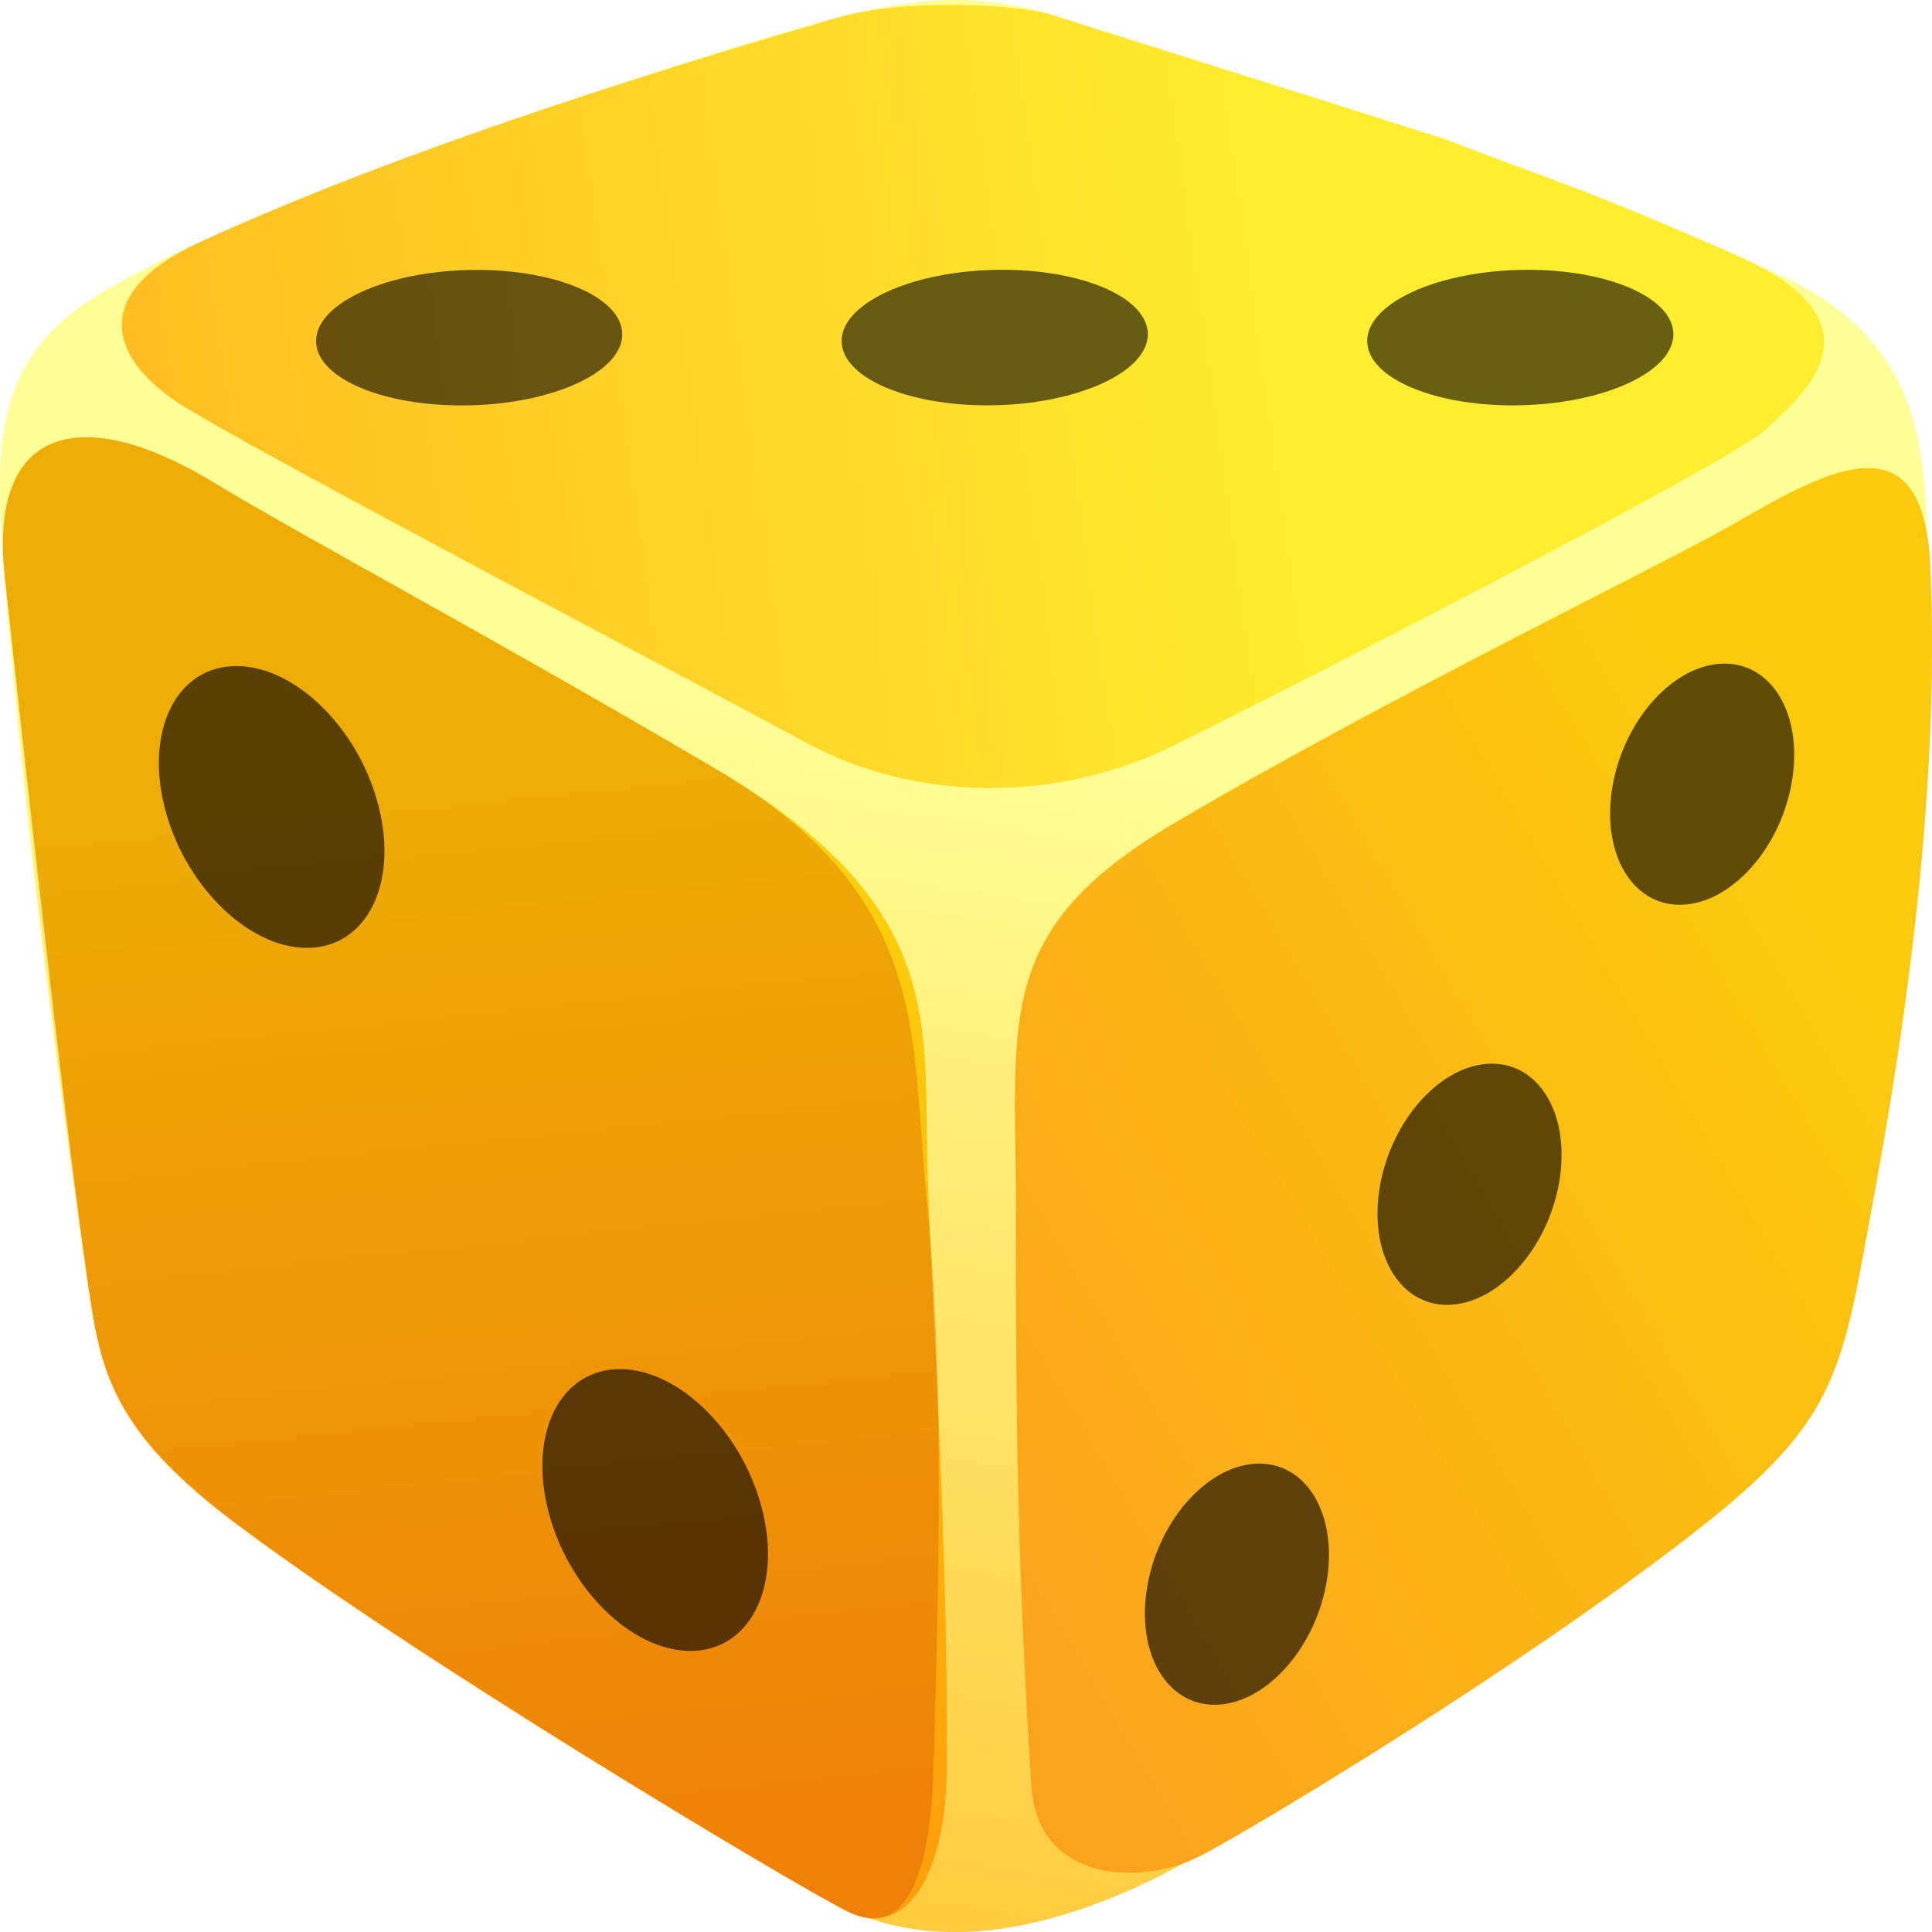
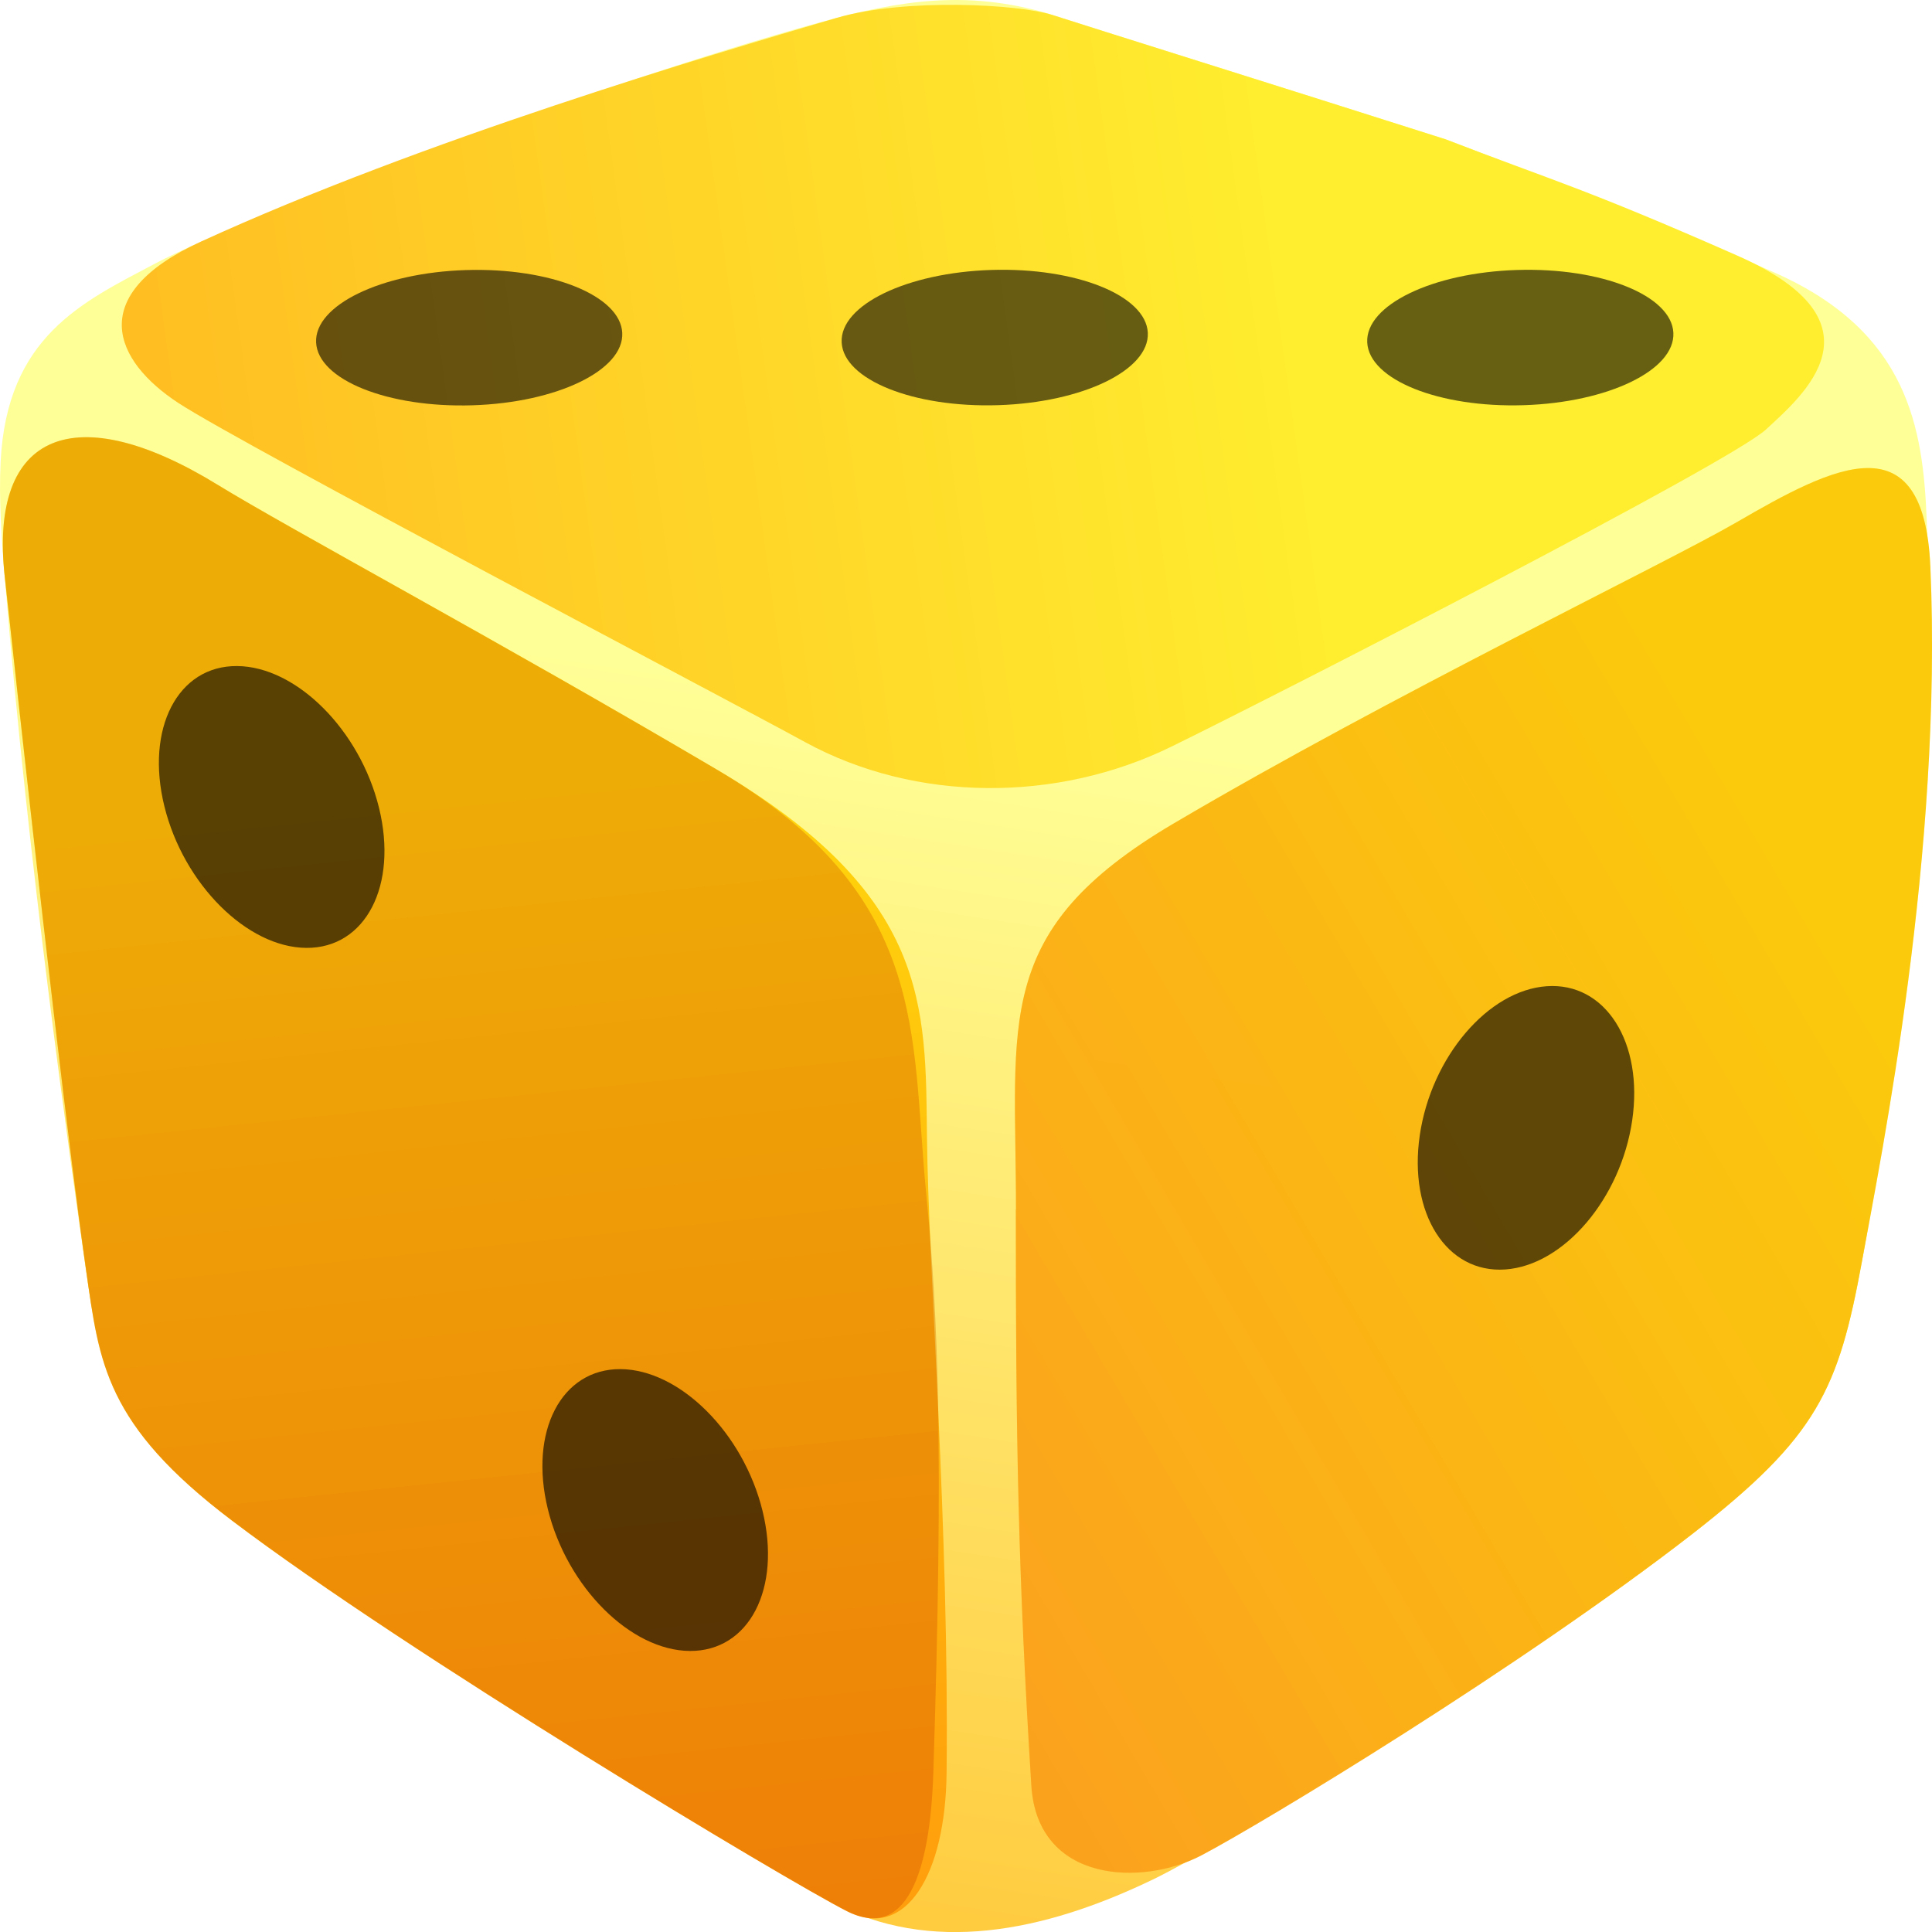
<svg xmlns="http://www.w3.org/2000/svg" xmlns:xlink="http://www.w3.org/1999/xlink" width="13.7mm" height="13.7mm" viewBox="0 0 13.7 13.7" version="1.1" id="svg2787">
  <defs id="defs2784">
    <linearGradient id="linearGradient29618">
      <stop style="stop-color:#ffff97;stop-opacity:1;" offset="0" id="stop29614" />
      <stop style="stop-color:#ffc22f;stop-opacity:1;" offset="1" id="stop29616" />
    </linearGradient>
    <linearGradient id="linearGradient28356">
      <stop style="stop-color:#ffee2f;stop-opacity:1;" offset="0" id="stop28352" />
      <stop style="stop-color:#ffbc21;stop-opacity:1;" offset="1" id="stop28354" />
    </linearGradient>
    <linearGradient id="linearGradient27581">
      <stop style="stop-color:#fedb13;stop-opacity:1;" offset="0" id="stop27577" />
      <stop style="stop-color:#feac2c;stop-opacity:0.99;" offset="1" id="stop27579" />
    </linearGradient>
    <linearGradient id="linearGradient28348">
      <stop style="stop-color:#ff9e0c;stop-opacity:1;" offset="0" id="stop28344" />
      <stop style="stop-color:#ffd60c;stop-opacity:1;" offset="1" id="stop28346" />
    </linearGradient>
    <linearGradient xlink:href="#linearGradient29618" id="linearGradient13" gradientUnits="userSpaceOnUse" gradientTransform="matrix(-0.8851623,-0.02507103,-0.01330776,0.854134,48.39433,-5.458818)" x1="11.718" y1="12.933" x2="13.229" y2="24.658" />
    <linearGradient xlink:href="#linearGradient28356" id="linearGradient14" gradientUnits="userSpaceOnUse" gradientTransform="matrix(-0.416507,0.01305986,0.01949242,0.4022626,45.83872,-15.21181)" x1="18.775" y1="42.216" x2="39.632" y2="44.025" />
    <linearGradient xlink:href="#linearGradient27581" id="linearGradient15" gradientUnits="userSpaceOnUse" gradientTransform="matrix(-0.416507,0.01305986,0.01949242,0.4022626,45.83872,-15.21181)" x1="8.507" y1="57.978" x2="26.813" y2="67.312" />
    <linearGradient xlink:href="#linearGradient28348" id="linearGradient16" gradientUnits="userSpaceOnUse" gradientTransform="matrix(-0.416507,0.01305986,0.01949242,0.4022626,45.83872,-15.21181)" x1="37.162" y1="71.327" x2="38.702" y2="50.771" />
  </defs>
  <g id="layer1">
    <g id="g1" transform="translate(-29.54367)">
      <path id="path26342-2-28" style="fill:url(#linearGradient13);fill-opacity:1;stroke:#5dafd4;stroke-width:0;stroke-linecap:round;stroke-linejoin:round;stroke-miterlimit:8;paint-order:fill markers stroke;stop-color:#000000" d="m 36.263,7.13594e-4 c 0.335,-0.009 0.611,0.063 0.746,0.106 0.24,0.078 1.647,0.518 2.786,0.881 0.751,0.29 1.262,0.473 2.347,0.952 0.933,0.419 1.038,1.094 1.064,1.745 0.091,2.022 -0.32,4.506 -0.459,5.26 -0.167,0.91 -0.314,1.241 -1.199,1.93 -1.22,0.949 -3.329,2.212 -3.831,2.454 -0.781,0.376 -1.579,0.53 -2.277,0.16 C 34.931,13.219 32.488,11.742 31.244,10.8 30.341,10.116 30.247,9.663 30.154,9.011 30.043,8.231 29.741,6.118 29.577,4.087 29.554,3.813 29.535,3.543 29.548,3.276 29.592,2.387 30.127,2.143 30.634,1.874 31.324,1.508 34.028,0.509 35.476,0.127 35.737,0.058 36.002,0.007 36.263,7.13594e-4 Z" />
      <path style="fill:url(#linearGradient14);fill-opacity:1;stroke:#5dafd4;stroke-width:0;stroke-linecap:round;stroke-linejoin:round;stroke-miterlimit:8;paint-order:fill markers stroke;stop-color:#000000" d="M 39.795,0.988 C 38.656,0.625 37.249,0.185 37.009,0.107 36.769,0.029 35.961,-0.015 35.476,0.127 34.566,0.394 32.55,0.989 30.969,1.713 c -0.827,0.379 -0.617,0.846 -0.16,1.145 0.457,0.299 3.901,2.107 4.443,2.404 0.788,0.431 1.791,0.428 2.597,0.033 C 38.657,4.899 41.813,3.281 42.067,3.045 42.321,2.809 42.947,2.29 41.862,1.812 40.777,1.333 40.546,1.278 39.795,0.988 Z" id="path26366-1" />
      <ellipse style="mix-blend-mode:multiply;fill:#4d4d4d;fill-opacity:0.848;fill-rule:evenodd;stroke-width:0.114" id="path26403-4-7" cx="-32.721" cy="3.424" rx="1.086" ry="0.48" transform="matrix(-0.9995088,0.03134026,0.04840015,0.998828,0,0)" />
      <ellipse style="mix-blend-mode:multiply;fill:#4d4d4d;fill-opacity:0.848;fill-rule:evenodd;stroke-width:0.114" id="path26403-9-21" cx="-40.167" cy="3.657" rx="1.086" ry="0.48" transform="matrix(-0.9995088,0.03134026,0.04840015,0.998828,0,0)" />
      <ellipse style="mix-blend-mode:multiply;fill:#4d4d4d;fill-opacity:0.848;fill-rule:evenodd;stroke-width:0.114" id="path26403-7-8-6" cx="-36.444" cy="3.54" rx="1.086" ry="0.48" transform="matrix(-0.9995088,0.03134026,0.04840015,0.998828,0,0)" />
      <path style="fill:url(#linearGradient15);fill-opacity:1;stroke:#5dafd4;stroke-width:0;stroke-linecap:round;stroke-linejoin:round;stroke-miterlimit:8;paint-order:fill markers stroke;stop-color:#000000" d="m 36.748,8.577 c 0.001,-1.339 -0.173,-1.976 1.117,-2.737 1.549,-0.913 3.482,-1.84 3.994,-2.137 0.687,-0.399 1.327,-0.73 1.373,0.315 0.089,2.022 -0.347,4.172 -0.485,4.926 -0.167,0.91 -0.314,1.241 -1.199,1.93 -1.22,0.949 -3.066,2.063 -3.484,2.282 -0.418,0.22 -1.163,0.199 -1.207,-0.493 -0.094,-1.5 -0.111,-2.485 -0.11,-4.087 z" id="path26342-6-4" />
      <path style="mix-blend-mode:multiply;fill:#f9d54d;fill-opacity:0.471;stroke:#5dafd4;stroke-width:0;stroke-linecap:round;stroke-linejoin:round;stroke-miterlimit:8;paint-order:fill markers stroke;stop-color:#000000" d="m 36.748,8.577 c 0.001,-1.339 -0.173,-1.976 1.117,-2.737 1.549,-0.913 3.482,-1.84 3.994,-2.137 0.687,-0.399 1.327,-0.73 1.373,0.315 0.089,2.022 -0.347,4.172 -0.485,4.926 -0.167,0.91 -0.314,1.241 -1.199,1.93 -1.22,0.949 -3.066,2.063 -3.484,2.282 -0.418,0.22 -1.163,0.199 -1.207,-0.493 -0.094,-1.5 -0.111,-2.485 -0.11,-4.087 z" id="path26342-6-7-7" />
-       <ellipse style="mix-blend-mode:multiply;fill:#4d4d4d;fill-opacity:0.89;fill-rule:evenodd;stroke-width:0.118" id="path26403-7-8-4-7-2" cx="-8.65" cy="42.972" rx="0.863" ry="0.642" transform="matrix(0.1448911,-0.9894476,0.9975635,-0.06976361,0,0)" />
-       <ellipse style="mix-blend-mode:multiply;fill:#4d4d4d;fill-opacity:0.89;fill-rule:evenodd;stroke-width:0.118" id="path26403-7-8-4-7-6-2" cx="-11.429" cy="41.722" rx="0.863" ry="0.642" transform="matrix(0.1448911,-0.9894476,0.9975635,-0.06976361,0,0)" />
-       <ellipse style="mix-blend-mode:multiply;fill:#4d4d4d;fill-opacity:0.89;fill-rule:evenodd;stroke-width:0.118" id="path26403-7-8-4-7-1-4" cx="-14.207" cy="40.472" rx="0.863" ry="0.642" transform="matrix(0.1448911,-0.9894476,0.9975635,-0.06976361,0,0)" />
+       <ellipse style="mix-blend-mode:multiply;fill:#4d4d4d;fill-opacity:0.89;fill-rule:evenodd;stroke-width:0.118" id="path26403-7-8-4-7-6-2" cx="-11.049" cy="42.068" rx="1.015" ry="0.755" transform="matrix(0.1448911,-0.9894476,0.9975635,-0.06976361,0,0)" />
      <path style="fill:url(#linearGradient16);fill-opacity:1;stroke:#5dafd4;stroke-width:0;stroke-linecap:round;stroke-linejoin:round;stroke-miterlimit:8;paint-order:fill markers stroke;stop-color:#000000" d="M 36.117,8.066 C 36.106,7.135 36.139,6.348 34.625,5.456 33.065,4.536 31.593,3.748 31.086,3.437 30.083,2.822 29.464,3.057 29.577,4.087 c 0.259,2.38 0.466,4.145 0.578,4.925 0.093,0.652 0.132,1.089 1.035,1.772 1.244,0.942 3.935,2.553 4.358,2.768 0.423,0.215 0.7,-0.266 0.708,-0.977 0.019,-1.739 -0.128,-3.56 -0.139,-4.509 z" id="path26342-8" />
      <path style="mix-blend-mode:multiply;fill:#e1a640;fill-opacity:0.565;stroke:#5dafd4;stroke-width:0;stroke-linecap:round;stroke-linejoin:round;stroke-miterlimit:8;paint-order:fill markers stroke;stop-color:#000000" d="m 36.111,8.459 c -0.11,-1.127 0.029,-2.11 -1.486,-3.003 -1.56,-0.919 -3.032,-1.707 -3.539,-2.019 -1.003,-0.616 -1.621,-0.381 -1.509,0.649 0.259,2.38 0.466,4.145 0.578,4.925 0.093,0.652 0.132,1.089 1.035,1.772 1.244,0.942 3.935,2.553 4.358,2.768 0.423,0.215 0.591,-0.269 0.614,-0.98 0.073,-2.273 0.036,-3.218 -0.051,-4.113 z" id="path26342-5-7" />
      <ellipse style="mix-blend-mode:multiply;fill:#4d4d4d;fill-opacity:0.895;fill-rule:evenodd;stroke-width:0.14" id="path26403-7-8-4-39" cx="-5.673" cy="-30.117" rx="1.029" ry="0.761" transform="matrix(-0.2386566,-0.971104,-0.9999749,-0.00707903,0,0)" />
      <ellipse style="mix-blend-mode:multiply;fill:#4d4d4d;fill-opacity:0.895;fill-rule:evenodd;stroke-width:0.14" id="path26403-7-8-4-3-34" cx="-10.796" cy="-31.614" rx="1.029" ry="0.761" transform="matrix(-0.2386566,-0.971104,-0.9999749,-0.00707903,0,0)" />
    </g>
  </g>
</svg>
